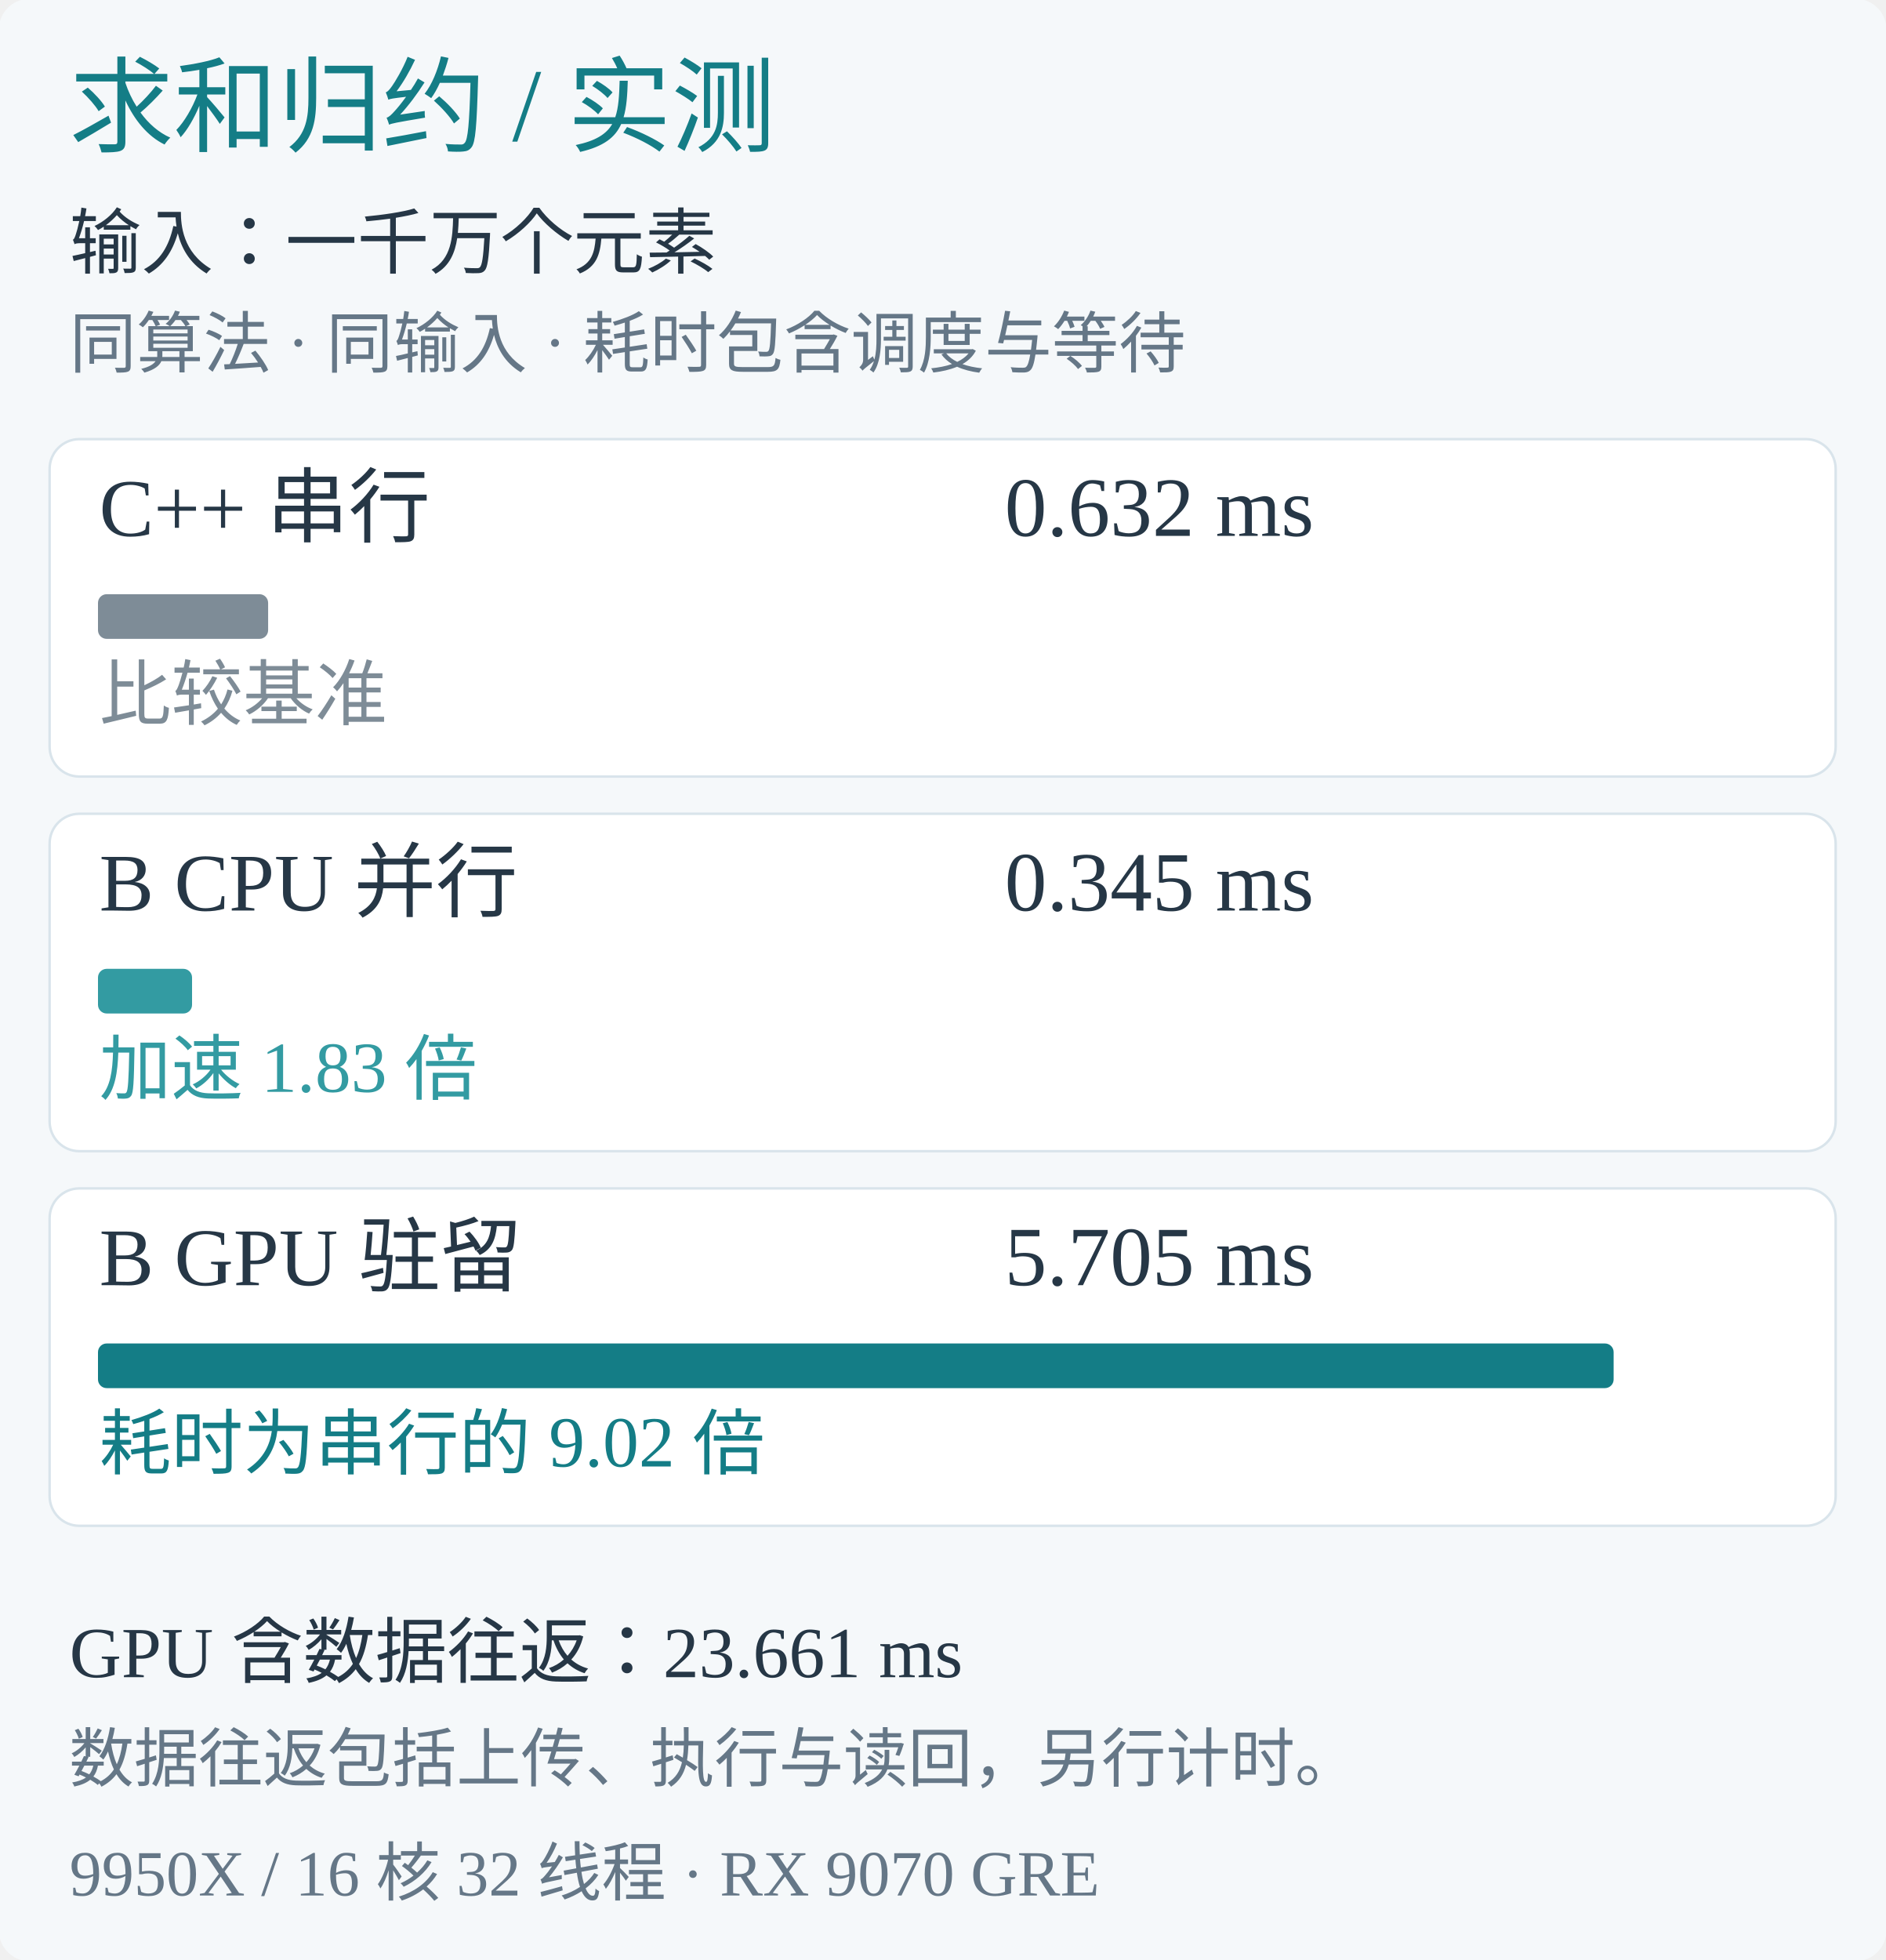
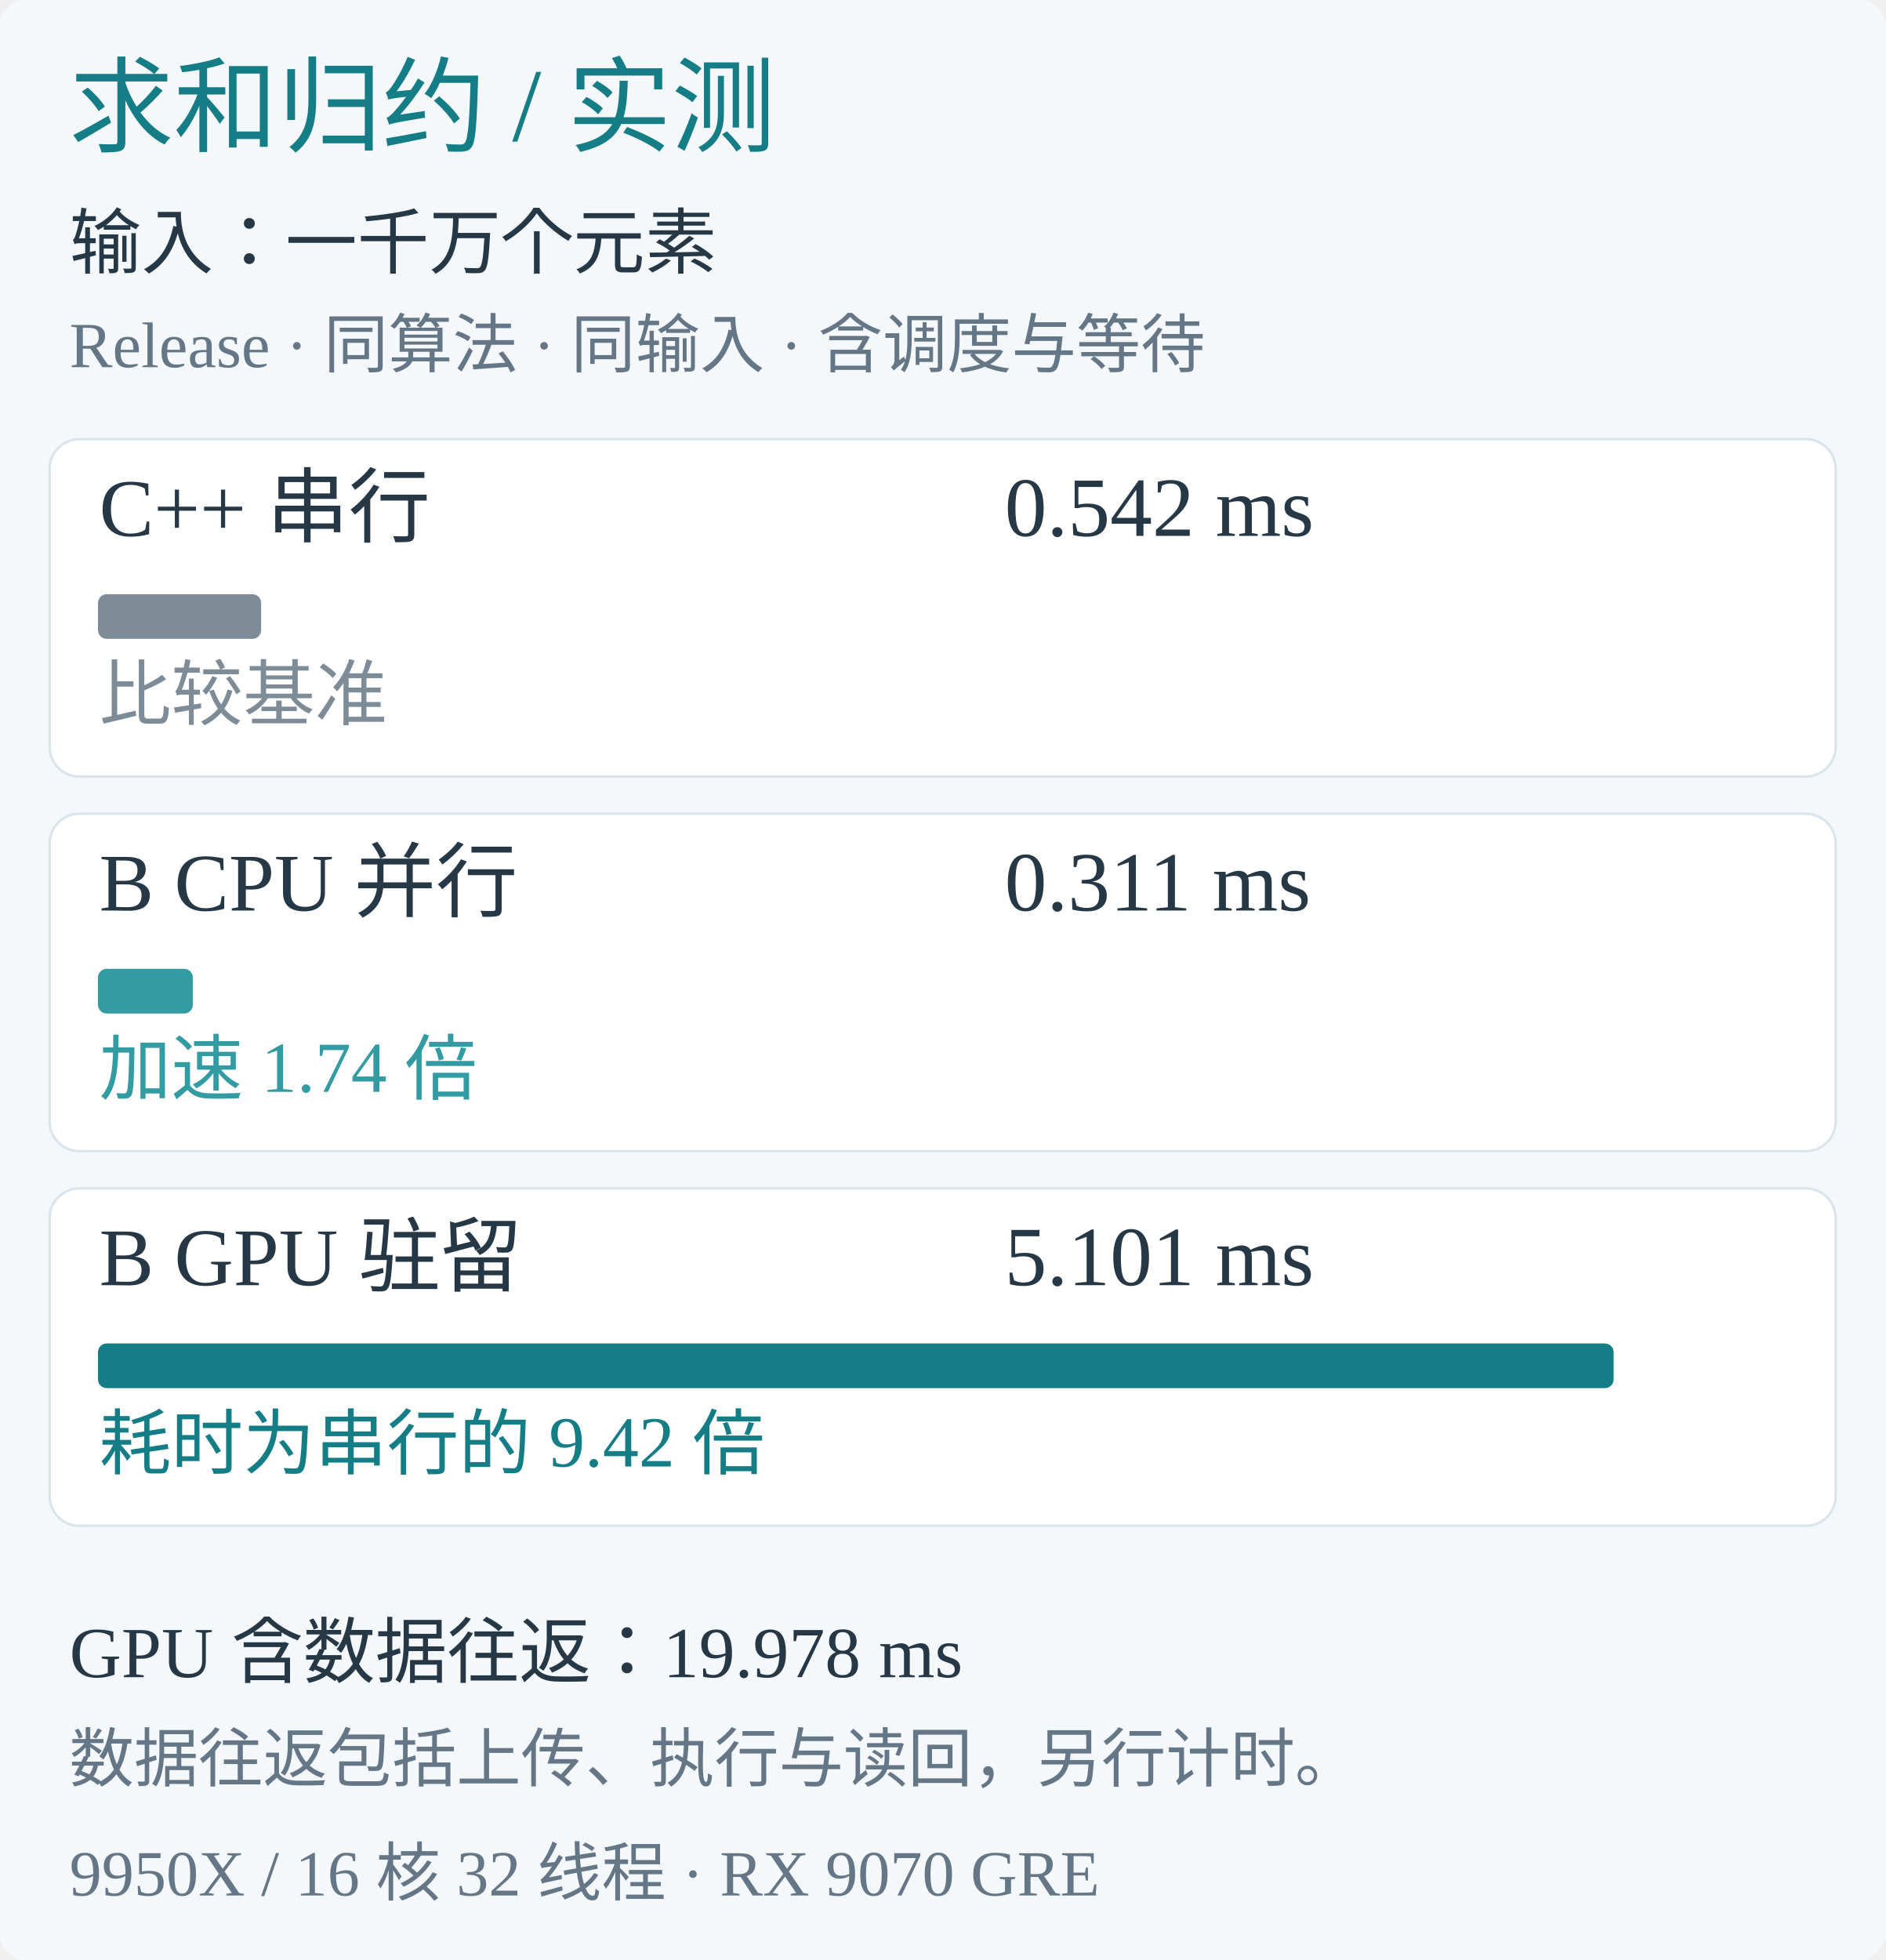
<svg xmlns="http://www.w3.org/2000/svg" width="760" height="790">
  <rect x="0" y="0" width="760" height="790" rx="12" fill="#f5f8fa" stroke="#f5f8fa" />
  <text x="28" y="58" font-size="42" fill="#147d86">求和归约 / 实测</text>
  <text x="28" y="108" font-size="29" fill="#263746">输入：一千万个元素</text>
-   <text x="28" y="148" font-size="27" fill="#657787">同算法 · 同输入 · 耗时包含调度与等待</text>
+   <text x="28" y="148" font-size="26" fill="#657787">Release · 同算法 · 同输入 · 含调度与等待</text>
  <rect x="20" y="177" width="720" height="136" rx="12" fill="#ffffff" stroke="#d9e4eb" />
  <text x="40" y="216" font-size="33" fill="#263746">C++ 串行</text>
-   <text x="405" y="216" font-size="34" fill="#263746">0.632 ms</text>
-   <rect x="40" y="240" width="67.59" height="17" rx="3" fill="#7e8c97" stroke="#7e8c97" />
+   <text x="405" y="216" font-size="34" fill="#263746">0.542 ms</text>
+   <rect x="40" y="240" width="64.767" height="17" rx="3" fill="#7e8c97" stroke="#7e8c97" />
  <text x="40" y="290" font-size="29" fill="#7e8c97">比较基准</text>
  <rect x="20" y="328" width="720" height="136" rx="12" fill="#ffffff" stroke="#d9e4eb" />
  <text x="40" y="367" font-size="33" fill="#263746">B CPU 并行</text>
-   <text x="405" y="367" font-size="34" fill="#263746">0.345 ms</text>
-   <rect x="40" y="391" width="36.923" height="17" rx="3" fill="#339ba2" stroke="#339ba2" />
-   <text x="40" y="441" font-size="29" fill="#339ba2">加速 1.83 倍</text>
+   <text x="405" y="367" font-size="34" fill="#263746">0.311 ms</text>
+   <rect x="40" y="391" width="37.239" height="17" rx="3" fill="#339ba2" stroke="#339ba2" />
+   <text x="40" y="441" font-size="29" fill="#339ba2">加速 1.74 倍</text>
  <rect x="20" y="479" width="720" height="136" rx="12" fill="#ffffff" stroke="#d9e4eb" />
  <text x="40" y="518" font-size="33" fill="#263746">B GPU 驻留</text>
-   <text x="405" y="518" font-size="34" fill="#263746">5.705 ms</text>
+   <text x="405" y="518" font-size="34" fill="#263746">5.101 ms</text>
  <rect x="40" y="542" width="610.0" height="17" rx="3" fill="#147d86" stroke="#147d86" />
-   <text x="40" y="592" font-size="29" fill="#147d86">耗时为串行的 9.02 倍</text>
-   <text x="28" y="676" font-size="29" fill="#263746">GPU 含数据往返：23.661 ms</text>
+   <text x="40" y="592" font-size="29" fill="#147d86">耗时为串行的 9.42 倍</text>
+   <text x="28" y="676" font-size="29" fill="#263746">GPU 含数据往返：19.978 ms</text>
  <text x="28" y="718" font-size="26" fill="#657787">数据往返包括上传、执行与读回，另行计时。</text>
  <text x="28" y="764" font-size="26" fill="#657787">9950X / 16 核 32 线程 · RX 9070 GRE</text>
</svg>
